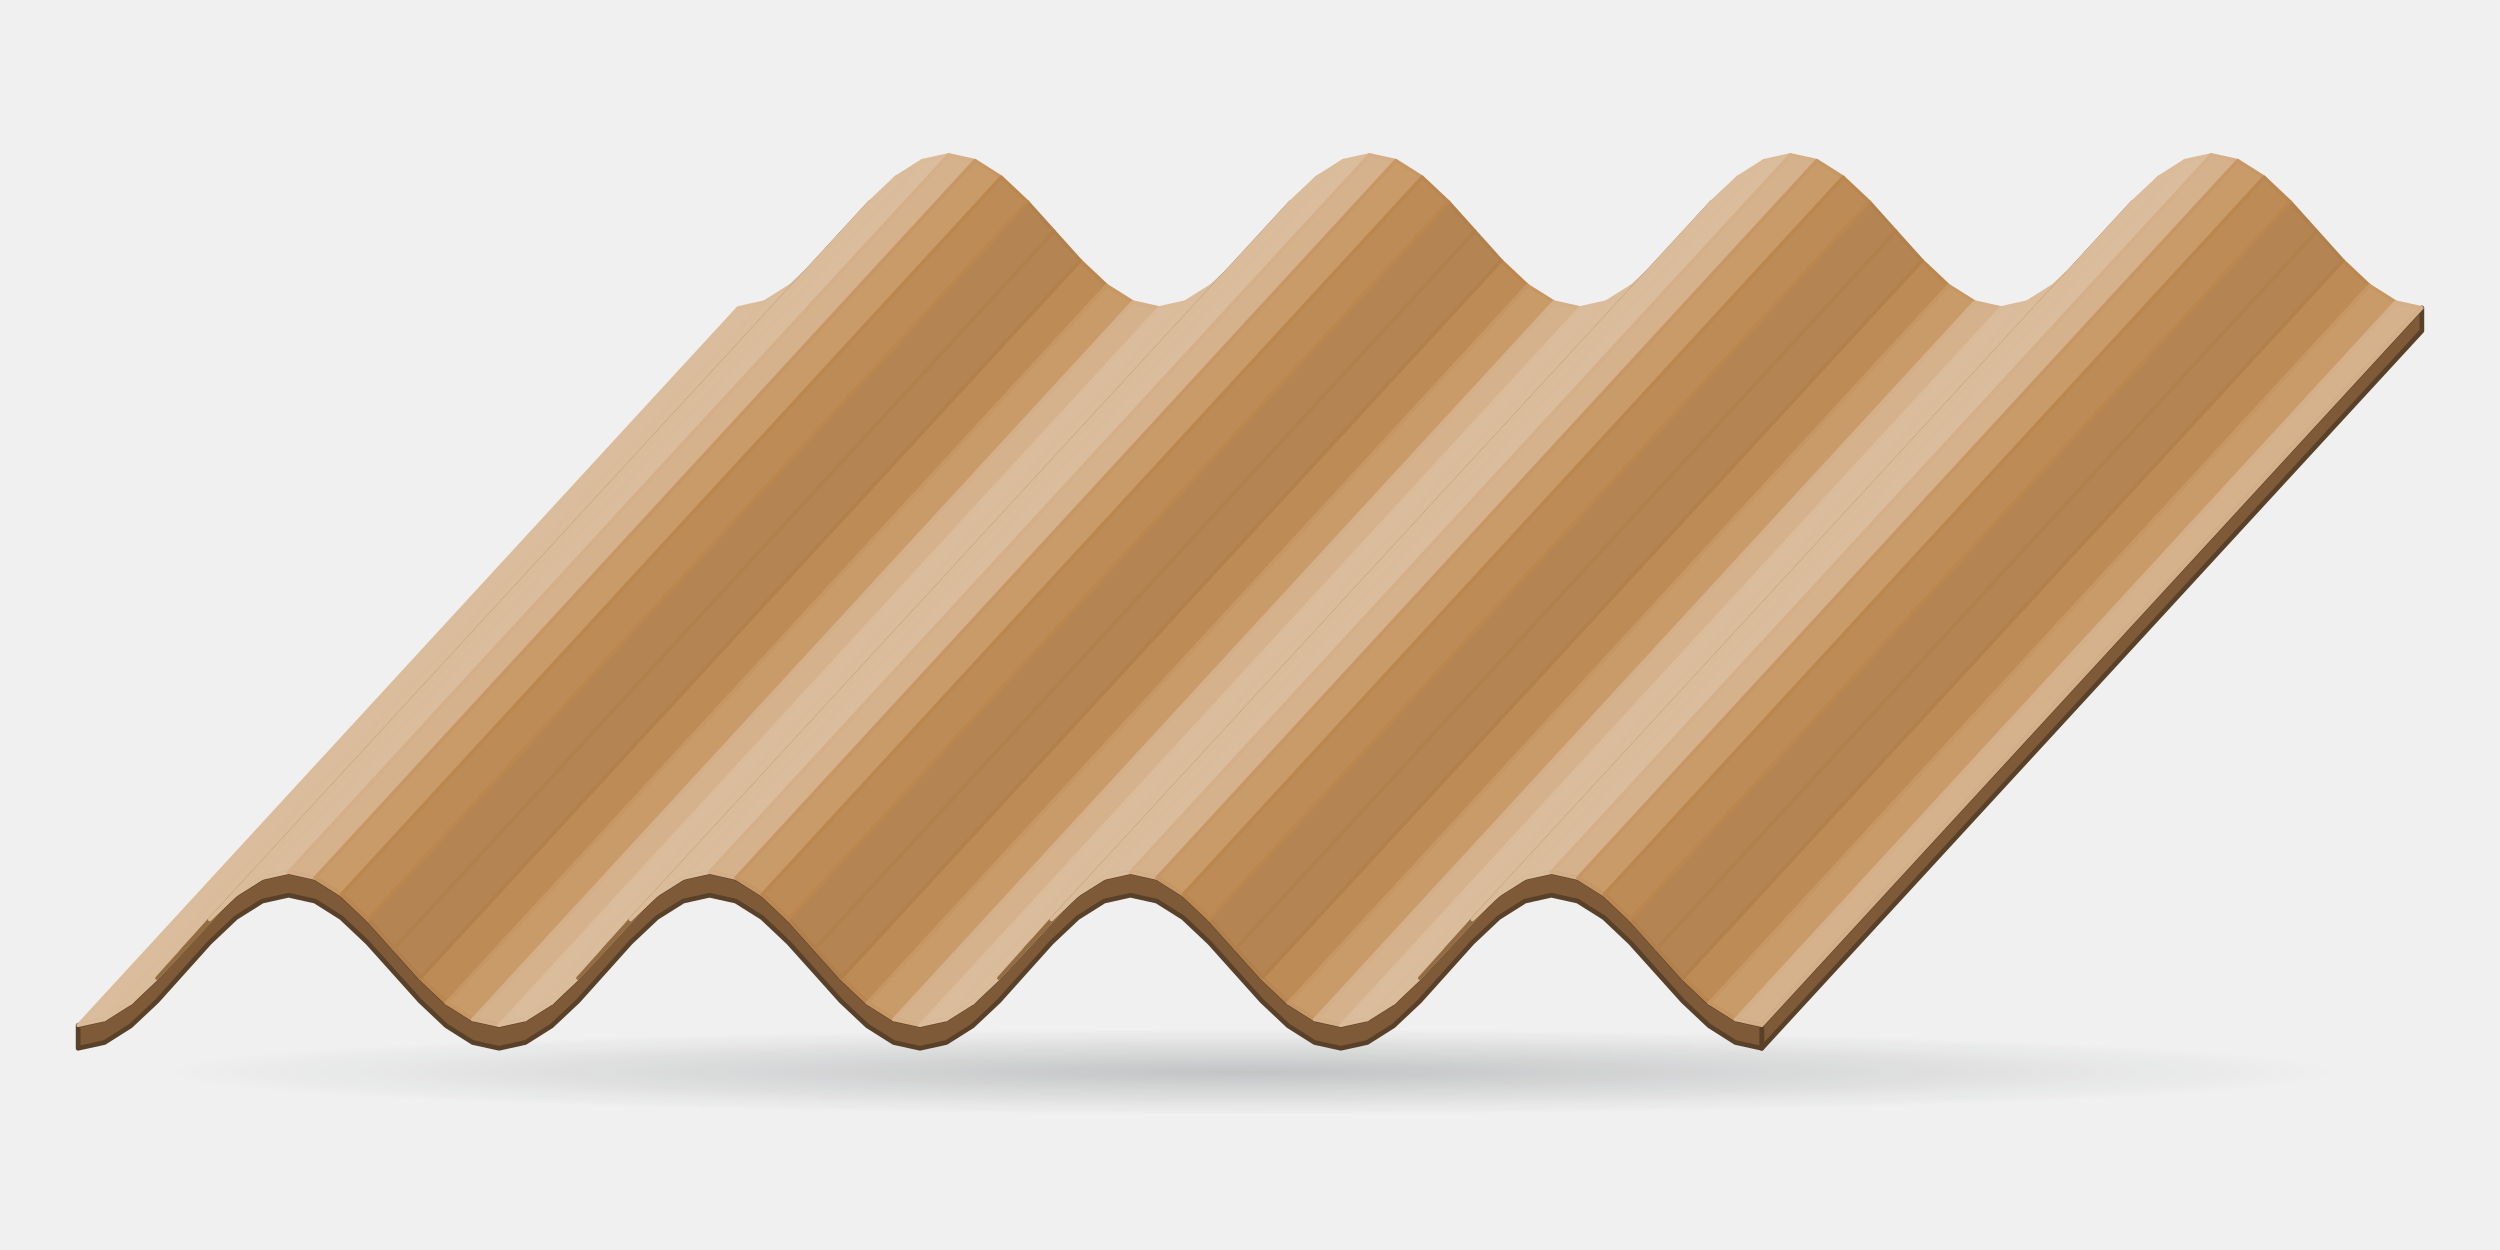
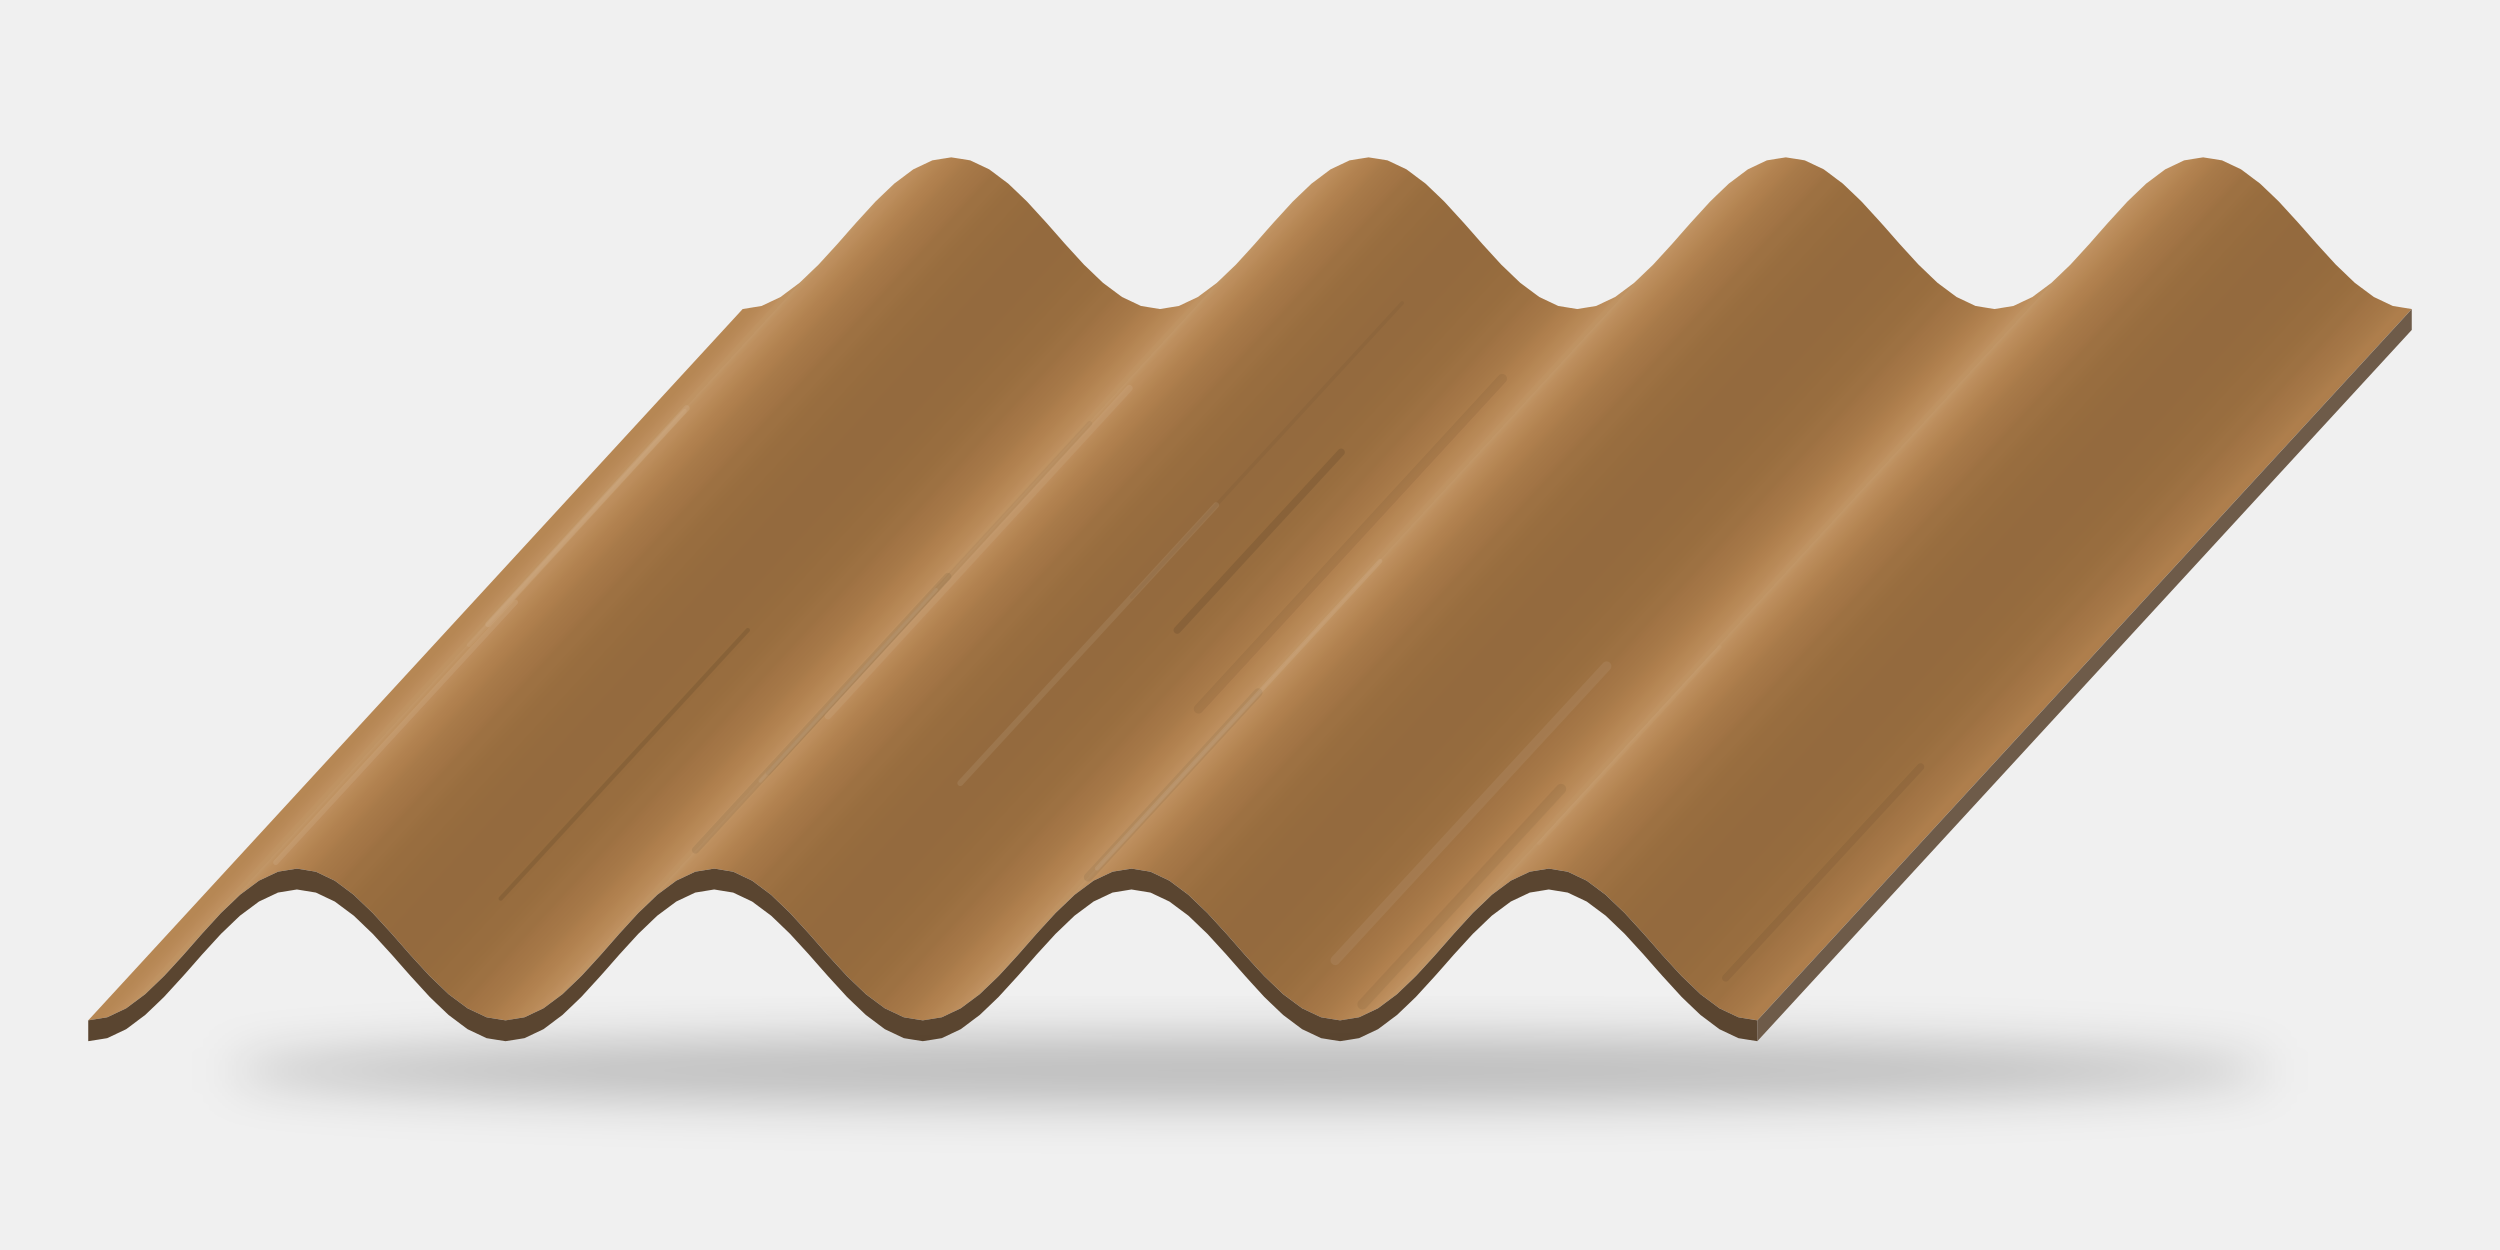
- <svg xmlns="http://www.w3.org/2000/svg" viewBox="0 0 320 160" role="img">
+ <svg xmlns="http://www.w3.org/2000/svg" viewBox="0 0 340 170" role="img">
  <defs>
-     <radialGradient id="sh" cx="50%" cy="50%" r="50%">
-       <stop offset="0" stop-color="#0d1318" stop-opacity=".20" />
-       <stop offset="1" stop-color="#0d1318" stop-opacity="0" />
-     </radialGradient>
+     <filter id="ashf" x="-30%" y="-60%" width="160%" height="260%">
+       <feGaussianBlur stdDeviation="3.2" />
+     </filter>
+     <linearGradient id="sheet1" gradientUnits="userSpaceOnUse" x1="75.64" y1="69.59" x2="198.59" y2="182.70">
+       <stop offset="0" stop-color="#b4834e" />
+       <stop offset="0.005" stop-color="#b4834e" />
+       <stop offset="0.01" stop-color="#b78652" />
+       <stop offset="0.013" stop-color="#ba8956" />
+       <stop offset="0.016" stop-color="#bc8c59" />
+       <stop offset="0.017" stop-color="#be8f5c" />
+       <stop offset="0.02" stop-color="#be905e" />
+       <stop offset="0.02" stop-color="#bf9261" />
+       <stop offset="0.021" stop-color="#c09361" />
+       <stop offset="0.021" stop-color="#c09463" />
+       <stop offset="0.021" stop-color="#c09362" />
+       <stop offset="0.021" stop-color="#bf9262" />
+       <stop offset="0.021" stop-color="#c09362" />
+       <stop offset="0.021" stop-color="#c09463" />
+       <stop offset="0.021" stop-color="#c09361" />
+       <stop offset="0.021" stop-color="#bf9261" />
+       <stop offset="0.022" stop-color="#be905e" />
+       <stop offset="0.023" stop-color="#be8f5c" />
+       <stop offset="0.025" stop-color="#bc8c59" />
+       <stop offset="0.029" stop-color="#ba8956" />
+       <stop offset="0.032" stop-color="#b78652" />
+       <stop offset="0.036" stop-color="#b4834e" />
+       <stop offset="0.041" stop-color="#b07e4a" />
+       <stop offset="0.048" stop-color="#ac7a46" />
+       <stop offset="0.054" stop-color="#a67643" />
+       <stop offset="0.063" stop-color="#a27240" />
+       <stop offset="0.071" stop-color="#9f6f3e" />
+       <stop offset="0.077" stop-color="#9a6c3b" />
+       <stop offset="0.084" stop-color="#9a6c3b" />
+       <stop offset="0.09" stop-color="#976a39" />
+       <stop offset="0.097" stop-color="#956838" />
+       <stop offset="0.104" stop-color="#956838" />
+       <stop offset="0.111" stop-color="#936737" />
+       <stop offset="0.119" stop-color="#926637" />
+       <stop offset="0.127" stop-color="#926637" />
+       <stop offset="0.134" stop-color="#916537" />
+       <stop offset="0.142" stop-color="#916537" />
+       <stop offset="0.15" stop-color="#916537" />
+       <stop offset="0.157" stop-color="#916537" />
+       <stop offset="0.165" stop-color="#926637" />
+       <stop offset="0.172" stop-color="#926637" />
+       <stop offset="0.18" stop-color="#936737" />
+       <stop offset="0.187" stop-color="#956838" />
+       <stop offset="0.194" stop-color="#956838" />
+       <stop offset="0.202" stop-color="#976a39" />
+       <stop offset="0.208" stop-color="#9a6c3b" />
+       <stop offset="0.214" stop-color="#9a6c3b" />
+       <stop offset="0.221" stop-color="#9f6f3e" />
+       <stop offset="0.229" stop-color="#a27240" />
+       <stop offset="0.237" stop-color="#a67643" />
+       <stop offset="0.243" stop-color="#ac7a46" />
+       <stop offset="0.25" stop-color="#b07e4a" />
+       <stop offset="0.255" stop-color="#b4834e" />
+       <stop offset="0.26" stop-color="#b78652" />
+       <stop offset="0.263" stop-color="#ba8956" />
+       <stop offset="0.266" stop-color="#bc8c59" />
+       <stop offset="0.267" stop-color="#be8f5c" />
+       <stop offset="0.27" stop-color="#be905e" />
+       <stop offset="0.27" stop-color="#bf9261" />
+       <stop offset="0.271" stop-color="#c09361" />
+       <stop offset="0.271" stop-color="#c09463" />
+       <stop offset="0.271" stop-color="#c09362" />
+       <stop offset="0.271" stop-color="#bf9262" />
+       <stop offset="0.271" stop-color="#c09362" />
+       <stop offset="0.271" stop-color="#c09463" />
+       <stop offset="0.271" stop-color="#c09361" />
+       <stop offset="0.271" stop-color="#bf9261" />
+       <stop offset="0.272" stop-color="#be905e" />
+       <stop offset="0.273" stop-color="#be8f5c" />
+       <stop offset="0.275" stop-color="#bc8c59" />
+       <stop offset="0.279" stop-color="#ba8956" />
+       <stop offset="0.282" stop-color="#b78652" />
+       <stop offset="0.286" stop-color="#b4834e" />
+       <stop offset="0.291" stop-color="#b07e4a" />
+       <stop offset="0.298" stop-color="#ac7a46" />
+       <stop offset="0.304" stop-color="#a67643" />
+       <stop offset="0.313" stop-color="#a27240" />
+       <stop offset="0.321" stop-color="#9f6f3e" />
+       <stop offset="0.327" stop-color="#9a6c3b" />
+       <stop offset="0.334" stop-color="#9a6c3b" />
+       <stop offset="0.34" stop-color="#976a39" />
+       <stop offset="0.347" stop-color="#956838" />
+       <stop offset="0.354" stop-color="#956838" />
+       <stop offset="0.361" stop-color="#936737" />
+       <stop offset="0.369" stop-color="#926637" />
+       <stop offset="0.377" stop-color="#926637" />
+       <stop offset="0.384" stop-color="#916537" />
+       <stop offset="0.392" stop-color="#916537" />
+       <stop offset="0.4" stop-color="#916537" />
+       <stop offset="0.407" stop-color="#916537" />
+       <stop offset="0.415" stop-color="#926637" />
+       <stop offset="0.422" stop-color="#926637" />
+       <stop offset="0.43" stop-color="#936737" />
+       <stop offset="0.437" stop-color="#956838" />
+       <stop offset="0.444" stop-color="#956838" />
+       <stop offset="0.452" stop-color="#976a39" />
+       <stop offset="0.458" stop-color="#9a6c3b" />
+       <stop offset="0.464" stop-color="#9a6c3b" />
+       <stop offset="0.471" stop-color="#9f6f3e" />
+       <stop offset="0.479" stop-color="#a27240" />
+       <stop offset="0.487" stop-color="#a67643" />
+       <stop offset="0.493" stop-color="#ac7a46" />
+       <stop offset="0.5" stop-color="#b07e4a" />
+       <stop offset="0.505" stop-color="#b4834e" />
+       <stop offset="0.51" stop-color="#b78652" />
+       <stop offset="0.513" stop-color="#ba8956" />
+       <stop offset="0.516" stop-color="#bc8c59" />
+       <stop offset="0.517" stop-color="#be8f5c" />
+       <stop offset="0.52" stop-color="#be905e" />
+       <stop offset="0.52" stop-color="#bf9261" />
+       <stop offset="0.521" stop-color="#c09361" />
+       <stop offset="0.521" stop-color="#c09463" />
+       <stop offset="0.521" stop-color="#c09362" />
+       <stop offset="0.521" stop-color="#bf9262" />
+       <stop offset="0.521" stop-color="#c09362" />
+       <stop offset="0.521" stop-color="#c09463" />
+       <stop offset="0.521" stop-color="#c09361" />
+       <stop offset="0.521" stop-color="#bf9261" />
+       <stop offset="0.522" stop-color="#be905e" />
+       <stop offset="0.523" stop-color="#be8f5c" />
+       <stop offset="0.525" stop-color="#bc8c59" />
+       <stop offset="0.528" stop-color="#ba8956" />
+       <stop offset="0.532" stop-color="#b78652" />
+       <stop offset="0.536" stop-color="#b4834e" />
+       <stop offset="0.541" stop-color="#b07e4a" />
+       <stop offset="0.548" stop-color="#ac7a46" />
+       <stop offset="0.554" stop-color="#a67643" />
+       <stop offset="0.563" stop-color="#a27240" />
+       <stop offset="0.571" stop-color="#9f6f3e" />
+       <stop offset="0.577" stop-color="#9a6c3b" />
+       <stop offset="0.584" stop-color="#9a6c3b" />
+       <stop offset="0.59" stop-color="#976a39" />
+       <stop offset="0.597" stop-color="#956838" />
+       <stop offset="0.604" stop-color="#956838" />
+       <stop offset="0.611" stop-color="#936737" />
+       <stop offset="0.619" stop-color="#926637" />
+       <stop offset="0.626" stop-color="#926637" />
+       <stop offset="0.634" stop-color="#916537" />
+       <stop offset="0.642" stop-color="#916537" />
+       <stop offset="0.65" stop-color="#916537" />
+       <stop offset="0.657" stop-color="#916537" />
+       <stop offset="0.665" stop-color="#926637" />
+       <stop offset="0.672" stop-color="#926637" />
+       <stop offset="0.68" stop-color="#936737" />
+       <stop offset="0.687" stop-color="#956838" />
+       <stop offset="0.694" stop-color="#956838" />
+       <stop offset="0.702" stop-color="#976a39" />
+       <stop offset="0.708" stop-color="#9a6c3b" />
+       <stop offset="0.714" stop-color="#9a6c3b" />
+       <stop offset="0.721" stop-color="#9f6f3e" />
+       <stop offset="0.729" stop-color="#a27240" />
+       <stop offset="0.737" stop-color="#a67643" />
+       <stop offset="0.744" stop-color="#ac7a46" />
+       <stop offset="0.75" stop-color="#b07e4a" />
+       <stop offset="0.755" stop-color="#b4834e" />
+       <stop offset="0.76" stop-color="#b78652" />
+       <stop offset="0.763" stop-color="#ba8956" />
+       <stop offset="0.766" stop-color="#bc8c59" />
+       <stop offset="0.767" stop-color="#be8f5c" />
+       <stop offset="0.77" stop-color="#be905e" />
+       <stop offset="0.77" stop-color="#bf9261" />
+       <stop offset="0.771" stop-color="#c09361" />
+       <stop offset="0.771" stop-color="#c09463" />
+       <stop offset="0.771" stop-color="#c09362" />
+       <stop offset="0.771" stop-color="#bf9262" />
+       <stop offset="0.771" stop-color="#c09362" />
+       <stop offset="0.771" stop-color="#c09463" />
+       <stop offset="0.771" stop-color="#c09361" />
+       <stop offset="0.771" stop-color="#bf9261" />
+       <stop offset="0.772" stop-color="#be905e" />
+       <stop offset="0.773" stop-color="#be8f5c" />
+       <stop offset="0.775" stop-color="#bc8c59" />
+       <stop offset="0.778" stop-color="#ba8956" />
+       <stop offset="0.782" stop-color="#b78652" />
+       <stop offset="0.786" stop-color="#b4834e" />
+       <stop offset="0.791" stop-color="#b07e4a" />
+       <stop offset="0.798" stop-color="#ac7a46" />
+       <stop offset="0.804" stop-color="#a67643" />
+       <stop offset="0.813" stop-color="#a27240" />
+       <stop offset="0.821" stop-color="#9f6f3e" />
+       <stop offset="0.827" stop-color="#9a6c3b" />
+       <stop offset="0.834" stop-color="#9a6c3b" />
+       <stop offset="0.84" stop-color="#976a39" />
+       <stop offset="0.847" stop-color="#956838" />
+       <stop offset="0.854" stop-color="#956838" />
+       <stop offset="0.861" stop-color="#936737" />
+       <stop offset="0.869" stop-color="#926637" />
+       <stop offset="0.876" stop-color="#926637" />
+       <stop offset="0.884" stop-color="#916537" />
+       <stop offset="0.892" stop-color="#916537" />
+       <stop offset="0.9" stop-color="#916537" />
+       <stop offset="0.907" stop-color="#916537" />
+       <stop offset="0.915" stop-color="#926637" />
+       <stop offset="0.922" stop-color="#926637" />
+       <stop offset="0.93" stop-color="#936737" />
+       <stop offset="0.937" stop-color="#956838" />
+       <stop offset="0.944" stop-color="#956838" />
+       <stop offset="0.952" stop-color="#976a39" />
+       <stop offset="0.958" stop-color="#9a6c3b" />
+       <stop offset="0.964" stop-color="#9a6c3b" />
+       <stop offset="0.971" stop-color="#9f6f3e" />
+       <stop offset="0.979" stop-color="#a27240" />
+       <stop offset="0.987" stop-color="#a67643" />
+       <stop offset="0.994" stop-color="#ac7a46" />
+       <stop offset="1" stop-color="#ac7a46" />
+     </linearGradient>
  </defs>
-   <ellipse cx="160.0" cy="137.2" rx="138.0" ry="5.5" fill="url(#sh)" />
-   <polygon points="225.51,131.24 310.00,39.41 310.00,42.35 225.51,134.18" fill="#7a5330" fill-opacity="0.95" stroke="#594029" stroke-width="0.6" stroke-linejoin="round" />
-   <polygon points="10.00,131.24 13.37,130.50 16.73,128.38 20.10,125.20 23.47,121.45 26.84,117.70 30.20,114.52 33.57,112.40 36.94,111.65 40.31,112.40 43.67,114.52 47.04,117.70 50.41,121.45 53.78,125.20 57.14,128.38 60.51,130.50 63.88,131.24 67.24,130.50 70.61,128.38 73.98,125.20 77.35,121.45 80.71,117.70 84.08,114.52 87.45,112.40 90.82,111.65 94.18,112.40 97.55,114.52 100.92,117.70 104.29,121.45 107.65,125.20 111.02,128.38 114.39,130.50 117.76,131.24 121.12,130.50 124.49,128.38 127.86,125.20 131.22,121.45 134.59,117.70 137.96,114.52 141.33,112.40 144.69,111.65 148.06,112.40 151.43,114.52 154.80,117.70 158.16,121.45 161.53,125.20 164.90,128.38 168.27,130.50 171.63,131.24 175.00,130.50 178.37,128.38 181.73,125.20 185.10,121.45 188.47,117.70 191.84,114.52 195.20,112.40 198.57,111.65 201.94,112.40 205.31,114.52 208.67,117.70 212.04,121.45 215.41,125.20 218.78,128.38 222.14,130.50 225.51,131.24 225.51,134.18 222.14,133.44 218.78,131.31 215.41,128.14 212.04,124.39 208.67,120.64 205.31,117.46 201.94,115.34 198.57,114.59 195.20,115.34 191.84,117.46 188.47,120.64 185.10,124.39 181.73,128.14 178.37,131.31 175.00,133.44 171.63,134.18 168.27,133.44 164.90,131.31 161.53,128.14 158.16,124.39 154.80,120.64 151.43,117.46 148.06,115.34 144.69,114.59 141.33,115.34 137.96,117.46 134.59,120.64 131.22,124.39 127.86,128.14 124.49,131.31 121.12,133.44 117.76,134.18 114.39,133.44 111.02,131.31 107.65,128.14 104.29,124.39 100.92,120.64 97.55,117.46 94.18,115.34 90.82,114.59 87.45,115.34 84.08,117.46 80.71,120.64 77.35,124.39 73.98,128.14 70.61,131.31 67.24,133.44 63.88,134.18 60.51,133.44 57.14,131.31 53.78,128.14 50.41,124.39 47.04,120.64 43.67,117.46 40.31,115.34 36.94,114.59 33.57,115.34 30.20,117.46 26.84,120.64 23.47,124.39 20.10,128.14 16.73,131.31 13.37,133.44 10.00,134.18" fill="#7a5330" fill-opacity="0.95" stroke="#594029" stroke-width="0.6" stroke-linejoin="round" />
-   <polygon points="10.00,131.24 13.37,130.50 97.86,38.66 94.49,39.41" fill="#dabb9a" fill-opacity="0.95" stroke="#dabb9a" stroke-width="0.45" stroke-linejoin="round" />
-   <polygon points="13.37,130.50 16.73,128.38 101.22,36.54 97.86,38.66" fill="#dabb9a" fill-opacity="0.95" stroke="#dabb9a" stroke-width="0.45" stroke-linejoin="round" />
-   <polygon points="16.73,128.38 20.10,125.20 104.59,33.36 101.22,36.54" fill="#dabb9a" fill-opacity="0.95" stroke="#dabb9a" stroke-width="0.45" stroke-linejoin="round" />
-   <polygon points="20.10,125.20 23.47,121.45 107.96,29.61 104.59,33.36" fill="#946c42" fill-opacity="0.95" stroke="#946c42" stroke-width="0.45" stroke-linejoin="round" />
-   <polygon points="23.47,121.45 26.84,117.70 111.33,25.86 107.96,29.61" fill="#946c42" fill-opacity="0.95" stroke="#946c42" stroke-width="0.45" stroke-linejoin="round" />
-   <polygon points="26.84,117.70 30.20,114.52 114.69,22.69 111.33,25.86" fill="#dabb9a" fill-opacity="0.95" stroke="#dabb9a" stroke-width="0.45" stroke-linejoin="round" />
-   <polygon points="30.20,114.52 33.57,112.40 118.06,20.56 114.69,22.69" fill="#dabb9a" fill-opacity="0.95" stroke="#dabb9a" stroke-width="0.45" stroke-linejoin="round" />
-   <polygon points="33.57,112.40 36.94,111.65 121.43,19.82 118.06,20.56" fill="#dabb9a" fill-opacity="0.95" stroke="#dabb9a" stroke-width="0.45" stroke-linejoin="round" />
-   <polygon points="36.94,111.65 40.31,112.40 124.80,20.56 121.43,19.82" fill="#d4af88" fill-opacity="0.95" stroke="#d4af88" stroke-width="0.45" stroke-linejoin="round" />
-   <polygon points="53.78,125.20 57.14,128.38 141.63,36.54 138.27,33.36" fill="#bb874e" fill-opacity="0.95" stroke="#bb874e" stroke-width="0.45" stroke-linejoin="round" />
-   <polygon points="50.41,121.45 53.78,125.20 138.27,33.36 134.90,29.61" fill="#b2804b" fill-opacity="0.95" stroke="#b2804b" stroke-width="0.45" stroke-linejoin="round" />
-   <polygon points="57.14,128.38 60.51,130.50 145.00,38.66 141.63,36.54" fill="#c79763" fill-opacity="0.95" stroke="#c79763" stroke-width="0.45" stroke-linejoin="round" />
-   <polygon points="40.31,112.40 43.67,114.52 128.16,22.69 124.80,20.56" fill="#c79763" fill-opacity="0.95" stroke="#c79763" stroke-width="0.45" stroke-linejoin="round" />
-   <polygon points="47.04,117.70 50.41,121.45 134.90,29.61 131.53,25.86" fill="#b2804b" fill-opacity="0.95" stroke="#b2804b" stroke-width="0.45" stroke-linejoin="round" />
-   <polygon points="43.67,114.52 47.04,117.70 131.53,25.86 128.16,22.69" fill="#bb874e" fill-opacity="0.95" stroke="#bb874e" stroke-width="0.45" stroke-linejoin="round" />
-   <polygon points="60.51,130.50 63.88,131.24 148.37,39.41 145.00,38.66" fill="#d4af88" fill-opacity="0.95" stroke="#d4af88" stroke-width="0.45" stroke-linejoin="round" />
-   <polygon points="63.88,131.24 67.24,130.50 151.73,38.66 148.37,39.41" fill="#dabb9a" fill-opacity="0.95" stroke="#dabb9a" stroke-width="0.45" stroke-linejoin="round" />
-   <polygon points="67.24,130.50 70.61,128.38 155.10,36.54 151.73,38.66" fill="#dabb9a" fill-opacity="0.95" stroke="#dabb9a" stroke-width="0.45" stroke-linejoin="round" />
-   <polygon points="70.61,128.38 73.98,125.20 158.47,33.36 155.10,36.54" fill="#dabb9a" fill-opacity="0.95" stroke="#dabb9a" stroke-width="0.45" stroke-linejoin="round" />
-   <polygon points="73.98,125.20 77.35,121.45 161.84,29.61 158.47,33.36" fill="#946c42" fill-opacity="0.95" stroke="#946c42" stroke-width="0.45" stroke-linejoin="round" />
-   <polygon points="77.35,121.45 80.71,117.70 165.20,25.86 161.84,29.61" fill="#946c42" fill-opacity="0.95" stroke="#946c42" stroke-width="0.45" stroke-linejoin="round" />
-   <polygon points="80.71,117.70 84.08,114.52 168.57,22.69 165.20,25.86" fill="#dabb9a" fill-opacity="0.95" stroke="#dabb9a" stroke-width="0.45" stroke-linejoin="round" />
-   <polygon points="84.08,114.52 87.45,112.40 171.94,20.56 168.57,22.69" fill="#dabb9a" fill-opacity="0.95" stroke="#dabb9a" stroke-width="0.45" stroke-linejoin="round" />
-   <polygon points="87.45,112.40 90.82,111.65 175.31,19.82 171.94,20.56" fill="#dabb9a" fill-opacity="0.95" stroke="#dabb9a" stroke-width="0.45" stroke-linejoin="round" />
-   <polygon points="90.82,111.65 94.18,112.40 178.67,20.56 175.31,19.82" fill="#d4af88" fill-opacity="0.95" stroke="#d4af88" stroke-width="0.45" stroke-linejoin="round" />
-   <polygon points="107.65,125.20 111.02,128.38 195.51,36.54 192.14,33.36" fill="#bb874e" fill-opacity="0.95" stroke="#bb874e" stroke-width="0.45" stroke-linejoin="round" />
-   <polygon points="104.29,121.45 107.65,125.20 192.14,33.36 188.78,29.61" fill="#b2804b" fill-opacity="0.95" stroke="#b2804b" stroke-width="0.45" stroke-linejoin="round" />
-   <polygon points="111.02,128.38 114.39,130.50 198.88,38.66 195.51,36.54" fill="#c79763" fill-opacity="0.95" stroke="#c79763" stroke-width="0.45" stroke-linejoin="round" />
-   <polygon points="94.18,112.40 97.55,114.52 182.04,22.69 178.67,20.56" fill="#c79763" fill-opacity="0.95" stroke="#c79763" stroke-width="0.45" stroke-linejoin="round" />
-   <polygon points="100.92,117.70 104.29,121.45 188.78,29.61 185.41,25.86" fill="#b2804b" fill-opacity="0.95" stroke="#b2804b" stroke-width="0.45" stroke-linejoin="round" />
-   <polygon points="97.55,114.52 100.92,117.70 185.41,25.86 182.04,22.69" fill="#bb874e" fill-opacity="0.95" stroke="#bb874e" stroke-width="0.45" stroke-linejoin="round" />
-   <polygon points="114.39,130.50 117.76,131.24 202.24,39.41 198.88,38.66" fill="#d4af88" fill-opacity="0.95" stroke="#d4af88" stroke-width="0.45" stroke-linejoin="round" />
-   <polygon points="117.76,131.24 121.12,130.50 205.61,38.66 202.24,39.41" fill="#dabb9a" fill-opacity="0.95" stroke="#dabb9a" stroke-width="0.45" stroke-linejoin="round" />
-   <polygon points="121.12,130.50 124.49,128.38 208.98,36.54 205.61,38.66" fill="#dabb9a" fill-opacity="0.95" stroke="#dabb9a" stroke-width="0.45" stroke-linejoin="round" />
-   <polygon points="124.49,128.38 127.86,125.20 212.35,33.36 208.98,36.54" fill="#dabb9a" fill-opacity="0.95" stroke="#dabb9a" stroke-width="0.45" stroke-linejoin="round" />
-   <polygon points="127.86,125.20 131.22,121.45 215.71,29.61 212.35,33.36" fill="#946c42" fill-opacity="0.95" stroke="#946c42" stroke-width="0.45" stroke-linejoin="round" />
-   <polygon points="131.22,121.45 134.59,117.70 219.08,25.86 215.71,29.61" fill="#946c42" fill-opacity="0.95" stroke="#946c42" stroke-width="0.45" stroke-linejoin="round" />
-   <polygon points="134.59,117.70 137.96,114.52 222.45,22.69 219.08,25.86" fill="#dabb9a" fill-opacity="0.95" stroke="#dabb9a" stroke-width="0.45" stroke-linejoin="round" />
-   <polygon points="137.96,114.52 141.33,112.40 225.82,20.56 222.45,22.69" fill="#dabb9a" fill-opacity="0.95" stroke="#dabb9a" stroke-width="0.45" stroke-linejoin="round" />
-   <polygon points="141.33,112.40 144.69,111.65 229.18,19.82 225.82,20.56" fill="#dabb9a" fill-opacity="0.95" stroke="#dabb9a" stroke-width="0.45" stroke-linejoin="round" />
-   <polygon points="144.69,111.65 148.06,112.40 232.55,20.56 229.18,19.82" fill="#d4af88" fill-opacity="0.95" stroke="#d4af88" stroke-width="0.45" stroke-linejoin="round" />
-   <polygon points="161.53,125.20 164.90,128.38 249.39,36.54 246.02,33.36" fill="#bb874e" fill-opacity="0.95" stroke="#bb874e" stroke-width="0.45" stroke-linejoin="round" />
-   <polygon points="158.16,121.45 161.53,125.20 246.02,33.36 242.65,29.61" fill="#b2804b" fill-opacity="0.95" stroke="#b2804b" stroke-width="0.45" stroke-linejoin="round" />
-   <polygon points="164.90,128.38 168.27,130.50 252.76,38.66 249.39,36.54" fill="#c79763" fill-opacity="0.95" stroke="#c79763" stroke-width="0.45" stroke-linejoin="round" />
-   <polygon points="148.06,112.40 151.43,114.52 235.92,22.69 232.55,20.56" fill="#c79763" fill-opacity="0.95" stroke="#c79763" stroke-width="0.45" stroke-linejoin="round" />
-   <polygon points="154.80,117.70 158.16,121.45 242.65,29.61 239.29,25.86" fill="#b2804b" fill-opacity="0.95" stroke="#b2804b" stroke-width="0.45" stroke-linejoin="round" />
-   <polygon points="151.43,114.52 154.80,117.70 239.29,25.86 235.92,22.69" fill="#bb874e" fill-opacity="0.95" stroke="#bb874e" stroke-width="0.45" stroke-linejoin="round" />
-   <polygon points="168.27,130.50 171.63,131.24 256.12,39.41 252.76,38.66" fill="#d4af88" fill-opacity="0.95" stroke="#d4af88" stroke-width="0.45" stroke-linejoin="round" />
-   <polygon points="171.63,131.24 175.00,130.50 259.49,38.66 256.12,39.41" fill="#dabb9a" fill-opacity="0.95" stroke="#dabb9a" stroke-width="0.45" stroke-linejoin="round" />
-   <polygon points="175.00,130.50 178.37,128.38 262.86,36.54 259.49,38.66" fill="#dabb9a" fill-opacity="0.95" stroke="#dabb9a" stroke-width="0.45" stroke-linejoin="round" />
-   <polygon points="178.37,128.38 181.73,125.20 266.22,33.36 262.86,36.54" fill="#dabb9a" fill-opacity="0.95" stroke="#dabb9a" stroke-width="0.45" stroke-linejoin="round" />
-   <polygon points="181.73,125.20 185.10,121.45 269.59,29.61 266.22,33.36" fill="#946c42" fill-opacity="0.95" stroke="#946c42" stroke-width="0.45" stroke-linejoin="round" />
-   <polygon points="185.10,121.45 188.47,117.70 272.96,25.86 269.59,29.61" fill="#946c42" fill-opacity="0.95" stroke="#946c42" stroke-width="0.45" stroke-linejoin="round" />
-   <polygon points="188.47,117.70 191.84,114.52 276.33,22.69 272.96,25.86" fill="#dabb9a" fill-opacity="0.95" stroke="#dabb9a" stroke-width="0.45" stroke-linejoin="round" />
-   <polygon points="191.84,114.52 195.20,112.40 279.69,20.56 276.33,22.69" fill="#dabb9a" fill-opacity="0.95" stroke="#dabb9a" stroke-width="0.45" stroke-linejoin="round" />
-   <polygon points="195.20,112.40 198.57,111.65 283.06,19.82 279.69,20.56" fill="#dabb9a" fill-opacity="0.95" stroke="#dabb9a" stroke-width="0.45" stroke-linejoin="round" />
-   <polygon points="198.57,111.65 201.94,112.40 286.43,20.56 283.06,19.82" fill="#d4af88" fill-opacity="0.95" stroke="#d4af88" stroke-width="0.45" stroke-linejoin="round" />
-   <polygon points="215.41,125.20 218.78,128.38 303.27,36.54 299.90,33.36" fill="#bb874e" fill-opacity="0.95" stroke="#bb874e" stroke-width="0.45" stroke-linejoin="round" />
-   <polygon points="212.04,121.45 215.41,125.20 299.90,33.36 296.53,29.61" fill="#b2804b" fill-opacity="0.95" stroke="#b2804b" stroke-width="0.45" stroke-linejoin="round" />
-   <polygon points="218.78,128.38 222.14,130.50 306.63,38.66 303.27,36.54" fill="#c79763" fill-opacity="0.95" stroke="#c79763" stroke-width="0.45" stroke-linejoin="round" />
-   <polygon points="201.94,112.40 205.31,114.52 289.80,22.69 286.43,20.56" fill="#c79763" fill-opacity="0.95" stroke="#c79763" stroke-width="0.45" stroke-linejoin="round" />
-   <polygon points="208.67,117.70 212.04,121.45 296.53,29.61 293.16,25.86" fill="#b2804b" fill-opacity="0.95" stroke="#b2804b" stroke-width="0.45" stroke-linejoin="round" />
-   <polygon points="205.31,114.52 208.67,117.70 293.16,25.86 289.80,22.69" fill="#bb874e" fill-opacity="0.95" stroke="#bb874e" stroke-width="0.45" stroke-linejoin="round" />
-   <polygon points="222.14,130.50 225.51,131.24 310.00,39.41 306.63,38.66" fill="#d4af88" fill-opacity="0.95" stroke="#d4af88" stroke-width="0.45" stroke-linejoin="round" />
+   <ellipse cx="170.0" cy="145.6" rx="139.0" ry="4.6" fill="#0b1118" fill-opacity=".22" filter="url(#ashf)" />
+   <path d="M 12.00,138.77 L 13.29,138.56 L 14.58,138.35 L 15.87,137.74 L 17.16,137.13 L 18.02,136.49 L 18.88,135.85 L 19.74,135.21 L 20.60,134.38 L 21.46,133.56 L 22.32,132.73 L 23.18,131.80 L 24.04,130.86 L 24.90,129.92 L 25.76,128.94 L 26.62,127.96 L 27.48,126.98 L 28.34,126.04 L 29.20,125.10 L 30.06,124.16 L 30.92,123.34 L 31.78,122.52 L 32.64,121.69 L 33.50,121.05 L 34.36,120.41 L 35.22,119.77 L 36.51,119.16 L 37.80,118.55 L 39.09,118.34 L 40.38,118.13 L 41.67,118.34 L 42.96,118.55 L 44.24,119.16 L 45.53,119.77 L 46.39,120.41 L 47.25,121.05 L 48.11,121.69 L 48.97,122.52 L 49.83,123.34 L 50.69,124.16 L 51.55,125.10 L 52.41,126.04 L 53.27,126.98 L 54.13,127.96 L 54.99,128.94 L 55.85,129.92 L 56.71,130.86 L 57.57,131.80 L 58.43,132.73 L 59.29,133.56 L 60.15,134.38 L 61.01,135.21 L 61.87,135.85 L 62.73,136.49 L 63.59,137.13 L 64.88,137.74 L 66.17,138.35 L 67.46,138.56 L 68.75,138.77 L 70.04,138.56 L 71.33,138.35 L 72.62,137.74 L 73.91,137.13 L 74.77,136.49 L 75.63,135.85 L 76.49,135.21 L 77.35,134.38 L 78.21,133.56 L 79.07,132.73 L 79.93,131.80 L 80.79,130.86 L 81.65,129.92 L 82.51,128.94 L 83.37,127.96 L 84.23,126.98 L 85.09,126.04 L 85.95,125.10 L 86.81,124.16 L 87.67,123.34 L 88.53,122.52 L 89.39,121.69 L 90.25,121.05 L 91.11,120.41 L 91.97,119.77 L 93.26,119.16 L 94.55,118.55 L 95.84,118.34 L 97.13,118.13 L 98.42,118.34 L 99.71,118.55 L 101.00,119.16 L 102.29,119.77 L 103.15,120.41 L 104.01,121.05 L 104.87,121.69 L 105.73,122.52 L 106.59,123.34 L 107.44,124.16 L 108.30,125.10 L 109.16,126.04 L 110.02,126.98 L 110.88,127.96 L 111.74,128.94 L 112.60,129.92 L 113.46,130.86 L 114.32,131.80 L 115.18,132.73 L 116.04,133.56 L 116.90,134.38 L 117.76,135.21 L 118.62,135.85 L 119.48,136.49 L 120.34,137.13 L 121.63,137.74 L 122.92,138.35 L 124.21,138.56 L 125.50,138.77 L 126.79,138.56 L 128.08,138.35 L 129.37,137.74 L 130.66,137.13 L 131.52,136.49 L 132.38,135.85 L 133.24,135.21 L 134.10,134.38 L 134.96,133.56 L 135.82,132.73 L 136.68,131.80 L 137.54,130.86 L 138.40,129.92 L 139.26,128.94 L 140.12,127.96 L 140.98,126.98 L 141.84,126.04 L 142.70,125.10 L 143.56,124.16 L 144.42,123.34 L 145.28,122.52 L 146.14,121.69 L 147.00,121.05 L 147.86,120.41 L 148.72,119.77 L 150.01,119.16 L 151.30,118.55 L 152.59,118.34 L 153.88,118.13 L 155.17,118.34 L 156.46,118.55 L 157.75,119.16 L 159.04,119.77 L 159.90,120.41 L 160.76,121.05 L 161.62,121.69 L 162.48,122.52 L 163.34,123.34 L 164.20,124.16 L 165.06,125.10 L 165.92,126.04 L 166.78,126.98 L 167.64,127.96 L 168.50,128.94 L 169.36,129.92 L 170.21,130.86 L 171.07,131.80 L 171.93,132.73 L 172.79,133.56 L 173.65,134.38 L 174.51,135.21 L 175.37,135.85 L 176.23,136.49 L 177.09,137.13 L 178.38,137.74 L 179.67,138.35 L 180.96,138.56 L 182.25,138.77 L 183.54,138.56 L 184.83,138.35 L 186.12,137.74 L 187.41,137.13 L 188.27,136.49 L 189.13,135.85 L 189.99,135.21 L 190.85,134.38 L 191.71,133.56 L 192.57,132.73 L 193.43,131.80 L 194.29,130.86 L 195.15,129.92 L 196.01,128.94 L 196.87,127.96 L 197.73,126.98 L 198.59,126.04 L 199.45,125.10 L 200.31,124.16 L 201.17,123.34 L 202.03,122.52 L 202.89,121.69 L 203.75,121.05 L 204.61,120.41 L 205.47,119.77 L 206.76,119.16 L 208.05,118.55 L 209.34,118.34 L 210.63,118.13 L 211.92,118.34 L 213.21,118.55 L 214.50,119.16 L 215.79,119.77 L 216.65,120.41 L 217.51,121.05 L 218.37,121.69 L 219.23,122.52 L 220.09,123.34 L 220.95,124.16 L 221.81,125.10 L 222.67,126.04 L 223.53,126.98 L 224.39,127.96 L 225.25,128.94 L 226.11,129.92 L 226.97,130.86 L 227.83,131.80 L 228.69,132.73 L 229.55,133.56 L 230.41,134.38 L 231.27,135.21 L 232.13,135.85 L 232.99,136.49 L 233.84,137.13 L 235.13,137.74 L 236.42,138.35 L 237.71,138.56 L 239.00,138.77 L 328.00,42.03 L 326.71,41.82 L 325.42,41.61 L 324.13,41.00 L 322.84,40.39 L 321.98,39.75 L 321.12,39.11 L 320.26,38.47 L 319.40,37.65 L 318.54,36.82 L 317.68,36.00 L 316.82,35.06 L 315.96,34.12 L 315.10,33.18 L 314.24,32.20 L 313.38,31.22 L 312.52,30.25 L 311.66,29.31 L 310.80,28.37 L 309.94,27.43 L 309.08,26.60 L 308.22,25.78 L 307.36,24.96 L 306.50,24.32 L 305.64,23.67 L 304.78,23.03 L 303.49,22.42 L 302.20,21.81 L 300.91,21.60 L 299.62,21.40 L 298.33,21.60 L 297.04,21.81 L 295.76,22.42 L 294.47,23.03 L 293.61,23.67 L 292.75,24.32 L 291.89,24.96 L 291.03,25.78 L 290.17,26.60 L 289.31,27.43 L 288.45,28.37 L 287.59,29.31 L 286.73,30.25 L 285.87,31.22 L 285.01,32.20 L 284.15,33.18 L 283.29,34.12 L 282.43,35.06 L 281.57,36.00 L 280.71,36.82 L 279.85,37.65 L 278.99,38.47 L 278.13,39.11 L 277.27,39.75 L 276.41,40.39 L 275.12,41.00 L 273.83,41.61 L 272.54,41.82 L 271.25,42.03 L 269.96,41.82 L 268.67,41.61 L 267.38,41.00 L 266.09,40.39 L 265.23,39.75 L 264.37,39.11 L 263.51,38.47 L 262.65,37.65 L 261.79,36.82 L 260.93,36.00 L 260.07,35.06 L 259.21,34.12 L 258.35,33.18 L 257.49,32.20 L 256.63,31.22 L 255.77,30.25 L 254.91,29.31 L 254.05,28.37 L 253.19,27.43 L 252.33,26.60 L 251.47,25.78 L 250.61,24.96 L 249.75,24.32 L 248.89,23.67 L 248.03,23.03 L 246.74,22.42 L 245.45,21.81 L 244.16,21.60 L 242.87,21.40 L 241.58,21.60 L 240.29,21.81 L 239.00,22.42 L 237.71,23.03 L 236.85,23.67 L 235.99,24.32 L 235.13,24.96 L 234.27,25.78 L 233.41,26.60 L 232.56,27.43 L 231.70,28.37 L 230.84,29.31 L 229.98,30.25 L 229.12,31.22 L 228.26,32.20 L 227.40,33.18 L 226.54,34.12 L 225.68,35.06 L 224.82,36.00 L 223.96,36.82 L 223.10,37.65 L 222.24,38.47 L 221.38,39.11 L 220.52,39.75 L 219.66,40.39 L 218.37,41.00 L 217.08,41.61 L 215.79,41.82 L 214.50,42.03 L 213.21,41.82 L 211.92,41.61 L 210.63,41.00 L 209.34,40.39 L 208.48,39.75 L 207.62,39.11 L 206.76,38.47 L 205.90,37.65 L 205.04,36.82 L 204.18,36.00 L 203.32,35.06 L 202.46,34.12 L 201.60,33.18 L 200.74,32.20 L 199.88,31.22 L 199.02,30.25 L 198.16,29.31 L 197.30,28.37 L 196.44,27.43 L 195.58,26.60 L 194.72,25.78 L 193.86,24.96 L 193.00,24.32 L 192.14,23.67 L 191.28,23.03 L 189.99,22.42 L 188.70,21.81 L 187.41,21.60 L 186.12,21.40 L 184.83,21.60 L 183.54,21.81 L 182.25,22.42 L 180.96,23.03 L 180.10,23.67 L 179.24,24.32 L 178.38,24.96 L 177.52,25.78 L 176.66,26.60 L 175.80,27.43 L 174.94,28.37 L 174.08,29.31 L 173.22,30.25 L 172.36,31.22 L 171.50,32.20 L 170.64,33.18 L 169.79,34.12 L 168.93,35.06 L 168.07,36.00 L 167.21,36.82 L 166.35,37.65 L 165.49,38.47 L 164.63,39.11 L 163.77,39.75 L 162.91,40.39 L 161.62,41.00 L 160.33,41.61 L 159.04,41.82 L 157.75,42.03 L 156.46,41.82 L 155.17,41.61 L 153.88,41.00 L 152.59,40.39 L 151.73,39.75 L 150.87,39.11 L 150.01,38.47 L 149.15,37.65 L 148.29,36.82 L 147.43,36.00 L 146.57,35.06 L 145.71,34.12 L 144.85,33.18 L 143.99,32.20 L 143.13,31.22 L 142.27,30.25 L 141.41,29.31 L 140.55,28.37 L 139.69,27.43 L 138.83,26.60 L 137.97,25.78 L 137.11,24.96 L 136.25,24.32 L 135.39,23.67 L 134.53,23.03 L 133.24,22.42 L 131.95,21.81 L 130.66,21.60 L 129.37,21.40 L 128.08,21.60 L 126.79,21.81 L 125.50,22.42 L 124.21,23.03 L 123.35,23.67 L 122.49,24.32 L 121.63,24.96 L 120.77,25.78 L 119.91,26.60 L 119.05,27.43 L 118.19,28.37 L 117.33,29.31 L 116.47,30.25 L 115.61,31.22 L 114.75,32.20 L 113.89,33.18 L 113.03,34.12 L 112.17,35.06 L 111.31,36.00 L 110.45,36.82 L 109.59,37.65 L 108.73,38.47 L 107.87,39.11 L 107.01,39.75 L 106.16,40.39 L 104.87,41.00 L 103.58,41.61 L 102.29,41.82 L 101.00,42.03 Z" fill="url(#sheet1)" fill-opacity="0.96" />
+   <line x1="163.0" y1="96.4" x2="204.3" y2="51.5" stroke="#000000" stroke-opacity="0.06" stroke-width="1.3" stroke-linecap="round" />
+   <line x1="68.1" y1="122.2" x2="101.7" y2="85.7" stroke="#000000" stroke-opacity="0.09" stroke-width="0.6" stroke-linecap="round" />
+   <line x1="94.6" y1="115.6" x2="128.9" y2="78.4" stroke="#000000" stroke-opacity="0.07" stroke-width="1.0" stroke-linecap="round" />
+   <line x1="153.9" y1="81.2" x2="190.7" y2="41.2" stroke="#000000" stroke-opacity="0.04" stroke-width="0.5" stroke-linecap="round" />
+   <line x1="148.0" y1="119.3" x2="171.1" y2="94.2" stroke="#000000" stroke-opacity="0.07" stroke-width="1.2" stroke-linecap="round" />
+   <line x1="112.6" y1="97.4" x2="153.6" y2="52.8" stroke="#ffffff" stroke-opacity="0.07" stroke-width="0.9" stroke-linecap="round" />
+   <line x1="181.6" y1="130.6" x2="218.5" y2="90.6" stroke="#ffffff" stroke-opacity="0.07" stroke-width="1.3" stroke-linecap="round" />
+   <line x1="63.8" y1="87.7" x2="93.1" y2="55.9" stroke="#ffffff" stroke-opacity="0.05" stroke-width="0.6" stroke-linecap="round" />
+   <line x1="209.3" y1="114.7" x2="233.9" y2="88.0" stroke="#ffffff" stroke-opacity="0.03" stroke-width="0.5" stroke-linecap="round" />
+   <line x1="185.3" y1="136.6" x2="212.3" y2="107.3" stroke="#000000" stroke-opacity="0.06" stroke-width="1.4" stroke-linecap="round" />
+   <line x1="130.6" y1="106.5" x2="165.4" y2="68.7" stroke="#ffffff" stroke-opacity="0.08" stroke-width="0.8" stroke-linecap="round" />
+   <line x1="104.5" y1="105.1" x2="148.2" y2="57.6" stroke="#000000" stroke-opacity="0.04" stroke-width="0.7" stroke-linecap="round" />
+   <line x1="37.5" y1="117.3" x2="70.1" y2="81.9" stroke="#ffffff" stroke-opacity="0.08" stroke-width="0.7" stroke-linecap="round" />
+   <line x1="149.2" y1="118.1" x2="187.7" y2="76.3" stroke="#ffffff" stroke-opacity="0.08" stroke-width="0.6" stroke-linecap="round" />
+   <line x1="160.1" y1="85.7" x2="182.4" y2="61.5" stroke="#000000" stroke-opacity="0.10" stroke-width="1.0" stroke-linecap="round" />
+   <line x1="234.7" y1="133.0" x2="261.2" y2="104.3" stroke="#000000" stroke-opacity="0.07" stroke-width="1.0" stroke-linecap="round" />
+   <line x1="66.4" y1="84.9" x2="93.4" y2="55.5" stroke="#ffffff" stroke-opacity="0.08" stroke-width="0.8" stroke-linecap="round" />
+   <line x1="103.4" y1="106.2" x2="127.3" y2="80.2" stroke="#ffffff" stroke-opacity="0.07" stroke-width="0.5" stroke-linecap="round" />
+   <path d="M 239.00,138.77 L 328.00,42.03 L 328.00,44.87 L 239.00,141.60 Z" fill="#695643" fill-opacity="0.96" />
+   <path d="M 12.00,138.77 L 13.29,138.56 L 14.58,138.35 L 15.87,137.74 L 17.16,137.13 L 18.02,136.49 L 18.88,135.85 L 19.74,135.21 L 20.60,134.38 L 21.46,133.56 L 22.32,132.73 L 23.18,131.80 L 24.04,130.86 L 24.90,129.92 L 25.76,128.94 L 26.62,127.96 L 27.48,126.98 L 28.34,126.04 L 29.20,125.10 L 30.06,124.16 L 30.92,123.34 L 31.78,122.52 L 32.64,121.69 L 33.50,121.05 L 34.36,120.41 L 35.22,119.77 L 36.51,119.16 L 37.80,118.55 L 39.09,118.34 L 40.38,118.13 L 41.67,118.34 L 42.96,118.55 L 44.24,119.16 L 45.53,119.77 L 46.39,120.41 L 47.25,121.05 L 48.11,121.69 L 48.97,122.52 L 49.83,123.34 L 50.69,124.16 L 51.55,125.10 L 52.41,126.04 L 53.27,126.98 L 54.13,127.96 L 54.99,128.94 L 55.85,129.92 L 56.71,130.86 L 57.57,131.80 L 58.43,132.73 L 59.29,133.56 L 60.15,134.38 L 61.01,135.21 L 61.87,135.85 L 62.73,136.49 L 63.59,137.13 L 64.88,137.74 L 66.17,138.35 L 67.46,138.56 L 68.75,138.77 L 70.04,138.56 L 71.33,138.35 L 72.62,137.74 L 73.91,137.13 L 74.77,136.49 L 75.63,135.85 L 76.49,135.21 L 77.35,134.38 L 78.21,133.56 L 79.07,132.73 L 79.93,131.80 L 80.79,130.86 L 81.65,129.92 L 82.51,128.94 L 83.37,127.96 L 84.23,126.98 L 85.09,126.04 L 85.95,125.10 L 86.81,124.16 L 87.67,123.34 L 88.53,122.52 L 89.39,121.69 L 90.25,121.05 L 91.11,120.41 L 91.97,119.77 L 93.26,119.16 L 94.55,118.55 L 95.84,118.34 L 97.13,118.13 L 98.42,118.34 L 99.71,118.55 L 101.00,119.16 L 102.29,119.77 L 103.15,120.41 L 104.01,121.05 L 104.87,121.69 L 105.73,122.52 L 106.59,123.34 L 107.44,124.16 L 108.30,125.10 L 109.16,126.04 L 110.02,126.98 L 110.88,127.96 L 111.74,128.94 L 112.60,129.92 L 113.46,130.86 L 114.32,131.80 L 115.18,132.73 L 116.04,133.56 L 116.90,134.38 L 117.76,135.21 L 118.62,135.85 L 119.48,136.49 L 120.34,137.13 L 121.63,137.74 L 122.92,138.35 L 124.21,138.56 L 125.50,138.77 L 126.79,138.56 L 128.08,138.35 L 129.37,137.74 L 130.66,137.13 L 131.52,136.49 L 132.38,135.85 L 133.24,135.21 L 134.10,134.38 L 134.96,133.56 L 135.82,132.73 L 136.68,131.80 L 137.54,130.86 L 138.40,129.92 L 139.26,128.94 L 140.12,127.96 L 140.98,126.98 L 141.84,126.04 L 142.70,125.10 L 143.56,124.16 L 144.42,123.34 L 145.28,122.52 L 146.14,121.69 L 147.00,121.05 L 147.86,120.41 L 148.72,119.77 L 150.01,119.16 L 151.30,118.55 L 152.59,118.34 L 153.88,118.13 L 155.17,118.34 L 156.46,118.55 L 157.75,119.16 L 159.04,119.77 L 159.90,120.41 L 160.76,121.05 L 161.62,121.69 L 162.48,122.52 L 163.34,123.34 L 164.20,124.16 L 165.06,125.10 L 165.92,126.04 L 166.78,126.98 L 167.64,127.96 L 168.50,128.94 L 169.36,129.92 L 170.21,130.86 L 171.07,131.80 L 171.93,132.73 L 172.79,133.56 L 173.65,134.38 L 174.51,135.21 L 175.37,135.85 L 176.23,136.49 L 177.09,137.13 L 178.38,137.74 L 179.67,138.35 L 180.96,138.56 L 182.25,138.77 L 183.54,138.56 L 184.83,138.35 L 186.12,137.74 L 187.41,137.13 L 188.27,136.49 L 189.13,135.85 L 189.99,135.21 L 190.85,134.38 L 191.71,133.56 L 192.57,132.73 L 193.43,131.80 L 194.29,130.86 L 195.15,129.92 L 196.01,128.94 L 196.87,127.96 L 197.73,126.98 L 198.59,126.04 L 199.45,125.10 L 200.31,124.16 L 201.17,123.34 L 202.03,122.52 L 202.89,121.69 L 203.75,121.05 L 204.61,120.41 L 205.47,119.77 L 206.76,119.16 L 208.05,118.55 L 209.34,118.34 L 210.63,118.13 L 211.92,118.34 L 213.21,118.55 L 214.50,119.16 L 215.79,119.77 L 216.65,120.41 L 217.51,121.05 L 218.37,121.69 L 219.23,122.52 L 220.09,123.34 L 220.95,124.16 L 221.81,125.10 L 222.67,126.04 L 223.53,126.98 L 224.39,127.96 L 225.25,128.94 L 226.11,129.92 L 226.97,130.86 L 227.83,131.80 L 228.69,132.73 L 229.55,133.56 L 230.41,134.38 L 231.27,135.21 L 232.13,135.85 L 232.99,136.49 L 233.84,137.13 L 235.13,137.74 L 236.42,138.35 L 237.71,138.56 L 239.00,138.77 L 239.00,141.60 L 237.71,141.40 L 236.42,141.19 L 235.13,140.58 L 233.84,139.97 L 232.99,139.33 L 232.13,138.68 L 231.27,138.04 L 230.41,137.22 L 229.55,136.40 L 228.69,135.57 L 227.83,134.63 L 226.97,133.69 L 226.11,132.75 L 225.25,131.78 L 224.39,130.80 L 223.53,129.82 L 222.67,128.88 L 221.81,127.94 L 220.95,127.00 L 220.09,126.18 L 219.23,125.35 L 218.37,124.53 L 217.51,123.89 L 216.65,123.25 L 215.79,122.61 L 214.50,122.00 L 213.21,121.39 L 211.92,121.18 L 210.63,120.97 L 209.34,121.18 L 208.05,121.39 L 206.76,122.00 L 205.47,122.61 L 204.61,123.25 L 203.75,123.89 L 202.89,124.53 L 202.03,125.35 L 201.17,126.18 L 200.31,127.00 L 199.45,127.94 L 198.59,128.88 L 197.73,129.82 L 196.87,130.80 L 196.01,131.78 L 195.15,132.75 L 194.29,133.69 L 193.43,134.63 L 192.57,135.57 L 191.71,136.40 L 190.85,137.22 L 189.99,138.04 L 189.13,138.68 L 188.27,139.33 L 187.41,139.97 L 186.12,140.58 L 184.83,141.19 L 183.54,141.40 L 182.25,141.60 L 180.96,141.40 L 179.67,141.19 L 178.38,140.58 L 177.09,139.97 L 176.23,139.33 L 175.37,138.68 L 174.51,138.04 L 173.65,137.22 L 172.79,136.40 L 171.93,135.57 L 171.07,134.63 L 170.21,133.69 L 169.36,132.75 L 168.50,131.78 L 167.64,130.80 L 166.78,129.82 L 165.92,128.88 L 165.06,127.94 L 164.20,127.00 L 163.34,126.18 L 162.48,125.35 L 161.62,124.53 L 160.76,123.89 L 159.90,123.25 L 159.04,122.61 L 157.75,122.00 L 156.46,121.39 L 155.17,121.18 L 153.88,120.97 L 152.59,121.18 L 151.30,121.39 L 150.01,122.00 L 148.72,122.61 L 147.86,123.25 L 147.00,123.89 L 146.14,124.53 L 145.28,125.35 L 144.42,126.18 L 143.56,127.00 L 142.70,127.94 L 141.84,128.88 L 140.98,129.82 L 140.12,130.80 L 139.26,131.78 L 138.40,132.75 L 137.54,133.69 L 136.68,134.63 L 135.82,135.57 L 134.96,136.40 L 134.10,137.22 L 133.24,138.04 L 132.38,138.68 L 131.52,139.33 L 130.66,139.97 L 129.37,140.58 L 128.08,141.19 L 126.79,141.40 L 125.50,141.60 L 124.21,141.40 L 122.92,141.19 L 121.63,140.58 L 120.34,139.97 L 119.48,139.33 L 118.62,138.68 L 117.76,138.04 L 116.90,137.22 L 116.04,136.40 L 115.18,135.57 L 114.32,134.63 L 113.46,133.69 L 112.60,132.75 L 111.74,131.78 L 110.88,130.80 L 110.02,129.82 L 109.16,128.88 L 108.30,127.94 L 107.44,127.00 L 106.59,126.18 L 105.73,125.35 L 104.87,124.53 L 104.01,123.89 L 103.15,123.25 L 102.29,122.61 L 101.00,122.00 L 99.71,121.39 L 98.42,121.18 L 97.13,120.97 L 95.84,121.18 L 94.55,121.39 L 93.26,122.00 L 91.97,122.61 L 91.11,123.25 L 90.25,123.89 L 89.39,124.53 L 88.53,125.35 L 87.67,126.18 L 86.81,127.00 L 85.95,127.94 L 85.09,128.88 L 84.23,129.82 L 83.37,130.80 L 82.51,131.78 L 81.65,132.75 L 80.79,133.69 L 79.93,134.63 L 79.07,135.57 L 78.21,136.40 L 77.35,137.22 L 76.49,138.04 L 75.63,138.68 L 74.77,139.33 L 73.91,139.97 L 72.62,140.58 L 71.33,141.19 L 70.04,141.40 L 68.75,141.60 L 67.46,141.40 L 66.17,141.19 L 64.88,140.58 L 63.59,139.97 L 62.73,139.33 L 61.87,138.68 L 61.01,138.04 L 60.15,137.22 L 59.29,136.40 L 58.43,135.57 L 57.57,134.63 L 56.71,133.69 L 55.85,132.75 L 54.99,131.78 L 54.13,130.80 L 53.27,129.82 L 52.41,128.88 L 51.55,127.94 L 50.69,127.00 L 49.83,126.18 L 48.97,125.35 L 48.11,124.53 L 47.25,123.89 L 46.39,123.25 L 45.53,122.61 L 44.24,122.00 L 42.96,121.39 L 41.67,121.18 L 40.38,120.97 L 39.09,121.18 L 37.80,121.39 L 36.51,122.00 L 35.22,122.61 L 34.36,123.25 L 33.50,123.89 L 32.64,124.53 L 31.78,125.35 L 30.92,126.18 L 30.06,127.00 L 29.20,127.94 L 28.34,128.88 L 27.48,129.82 L 26.62,130.80 L 25.76,131.78 L 24.90,132.75 L 24.04,133.69 L 23.18,134.63 L 22.32,135.57 L 21.46,136.40 L 20.60,137.22 L 19.74,138.04 L 18.88,138.68 L 18.02,139.33 L 17.16,139.97 L 15.87,140.58 L 14.58,141.19 L 13.29,141.40 L 12.00,141.60 Z" fill="#553f29" fill-opacity="0.96" />
</svg>
